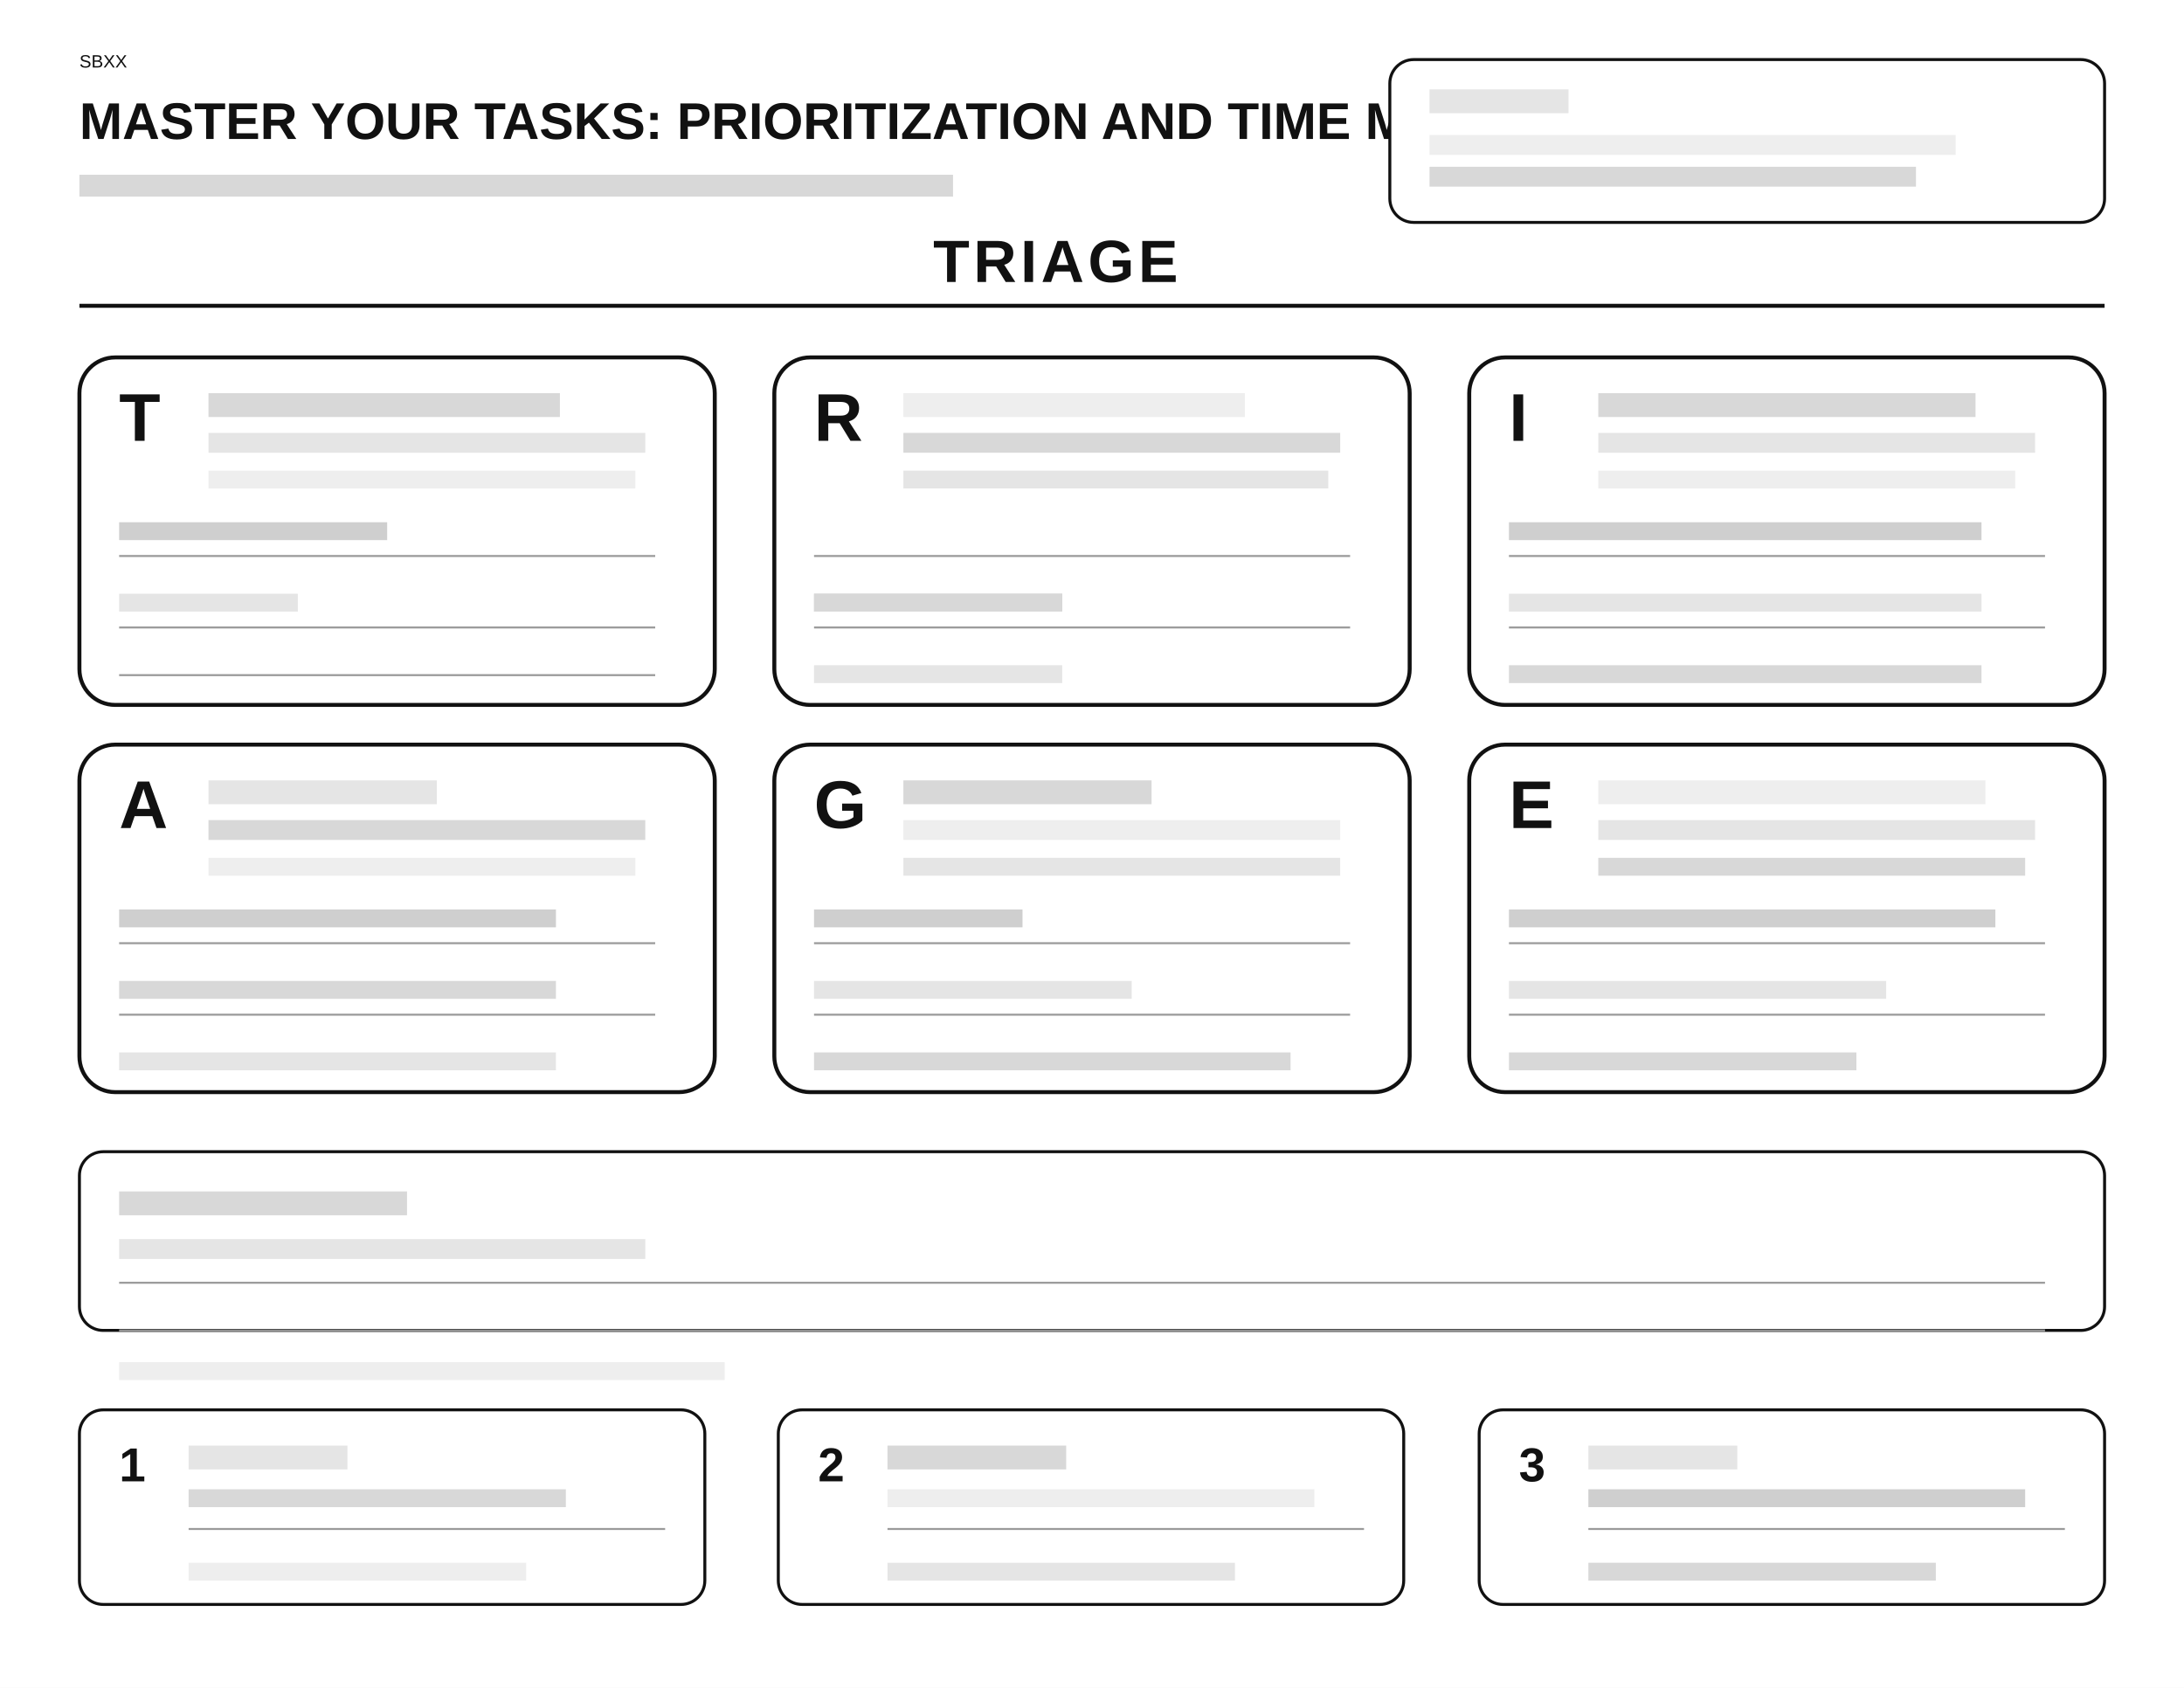
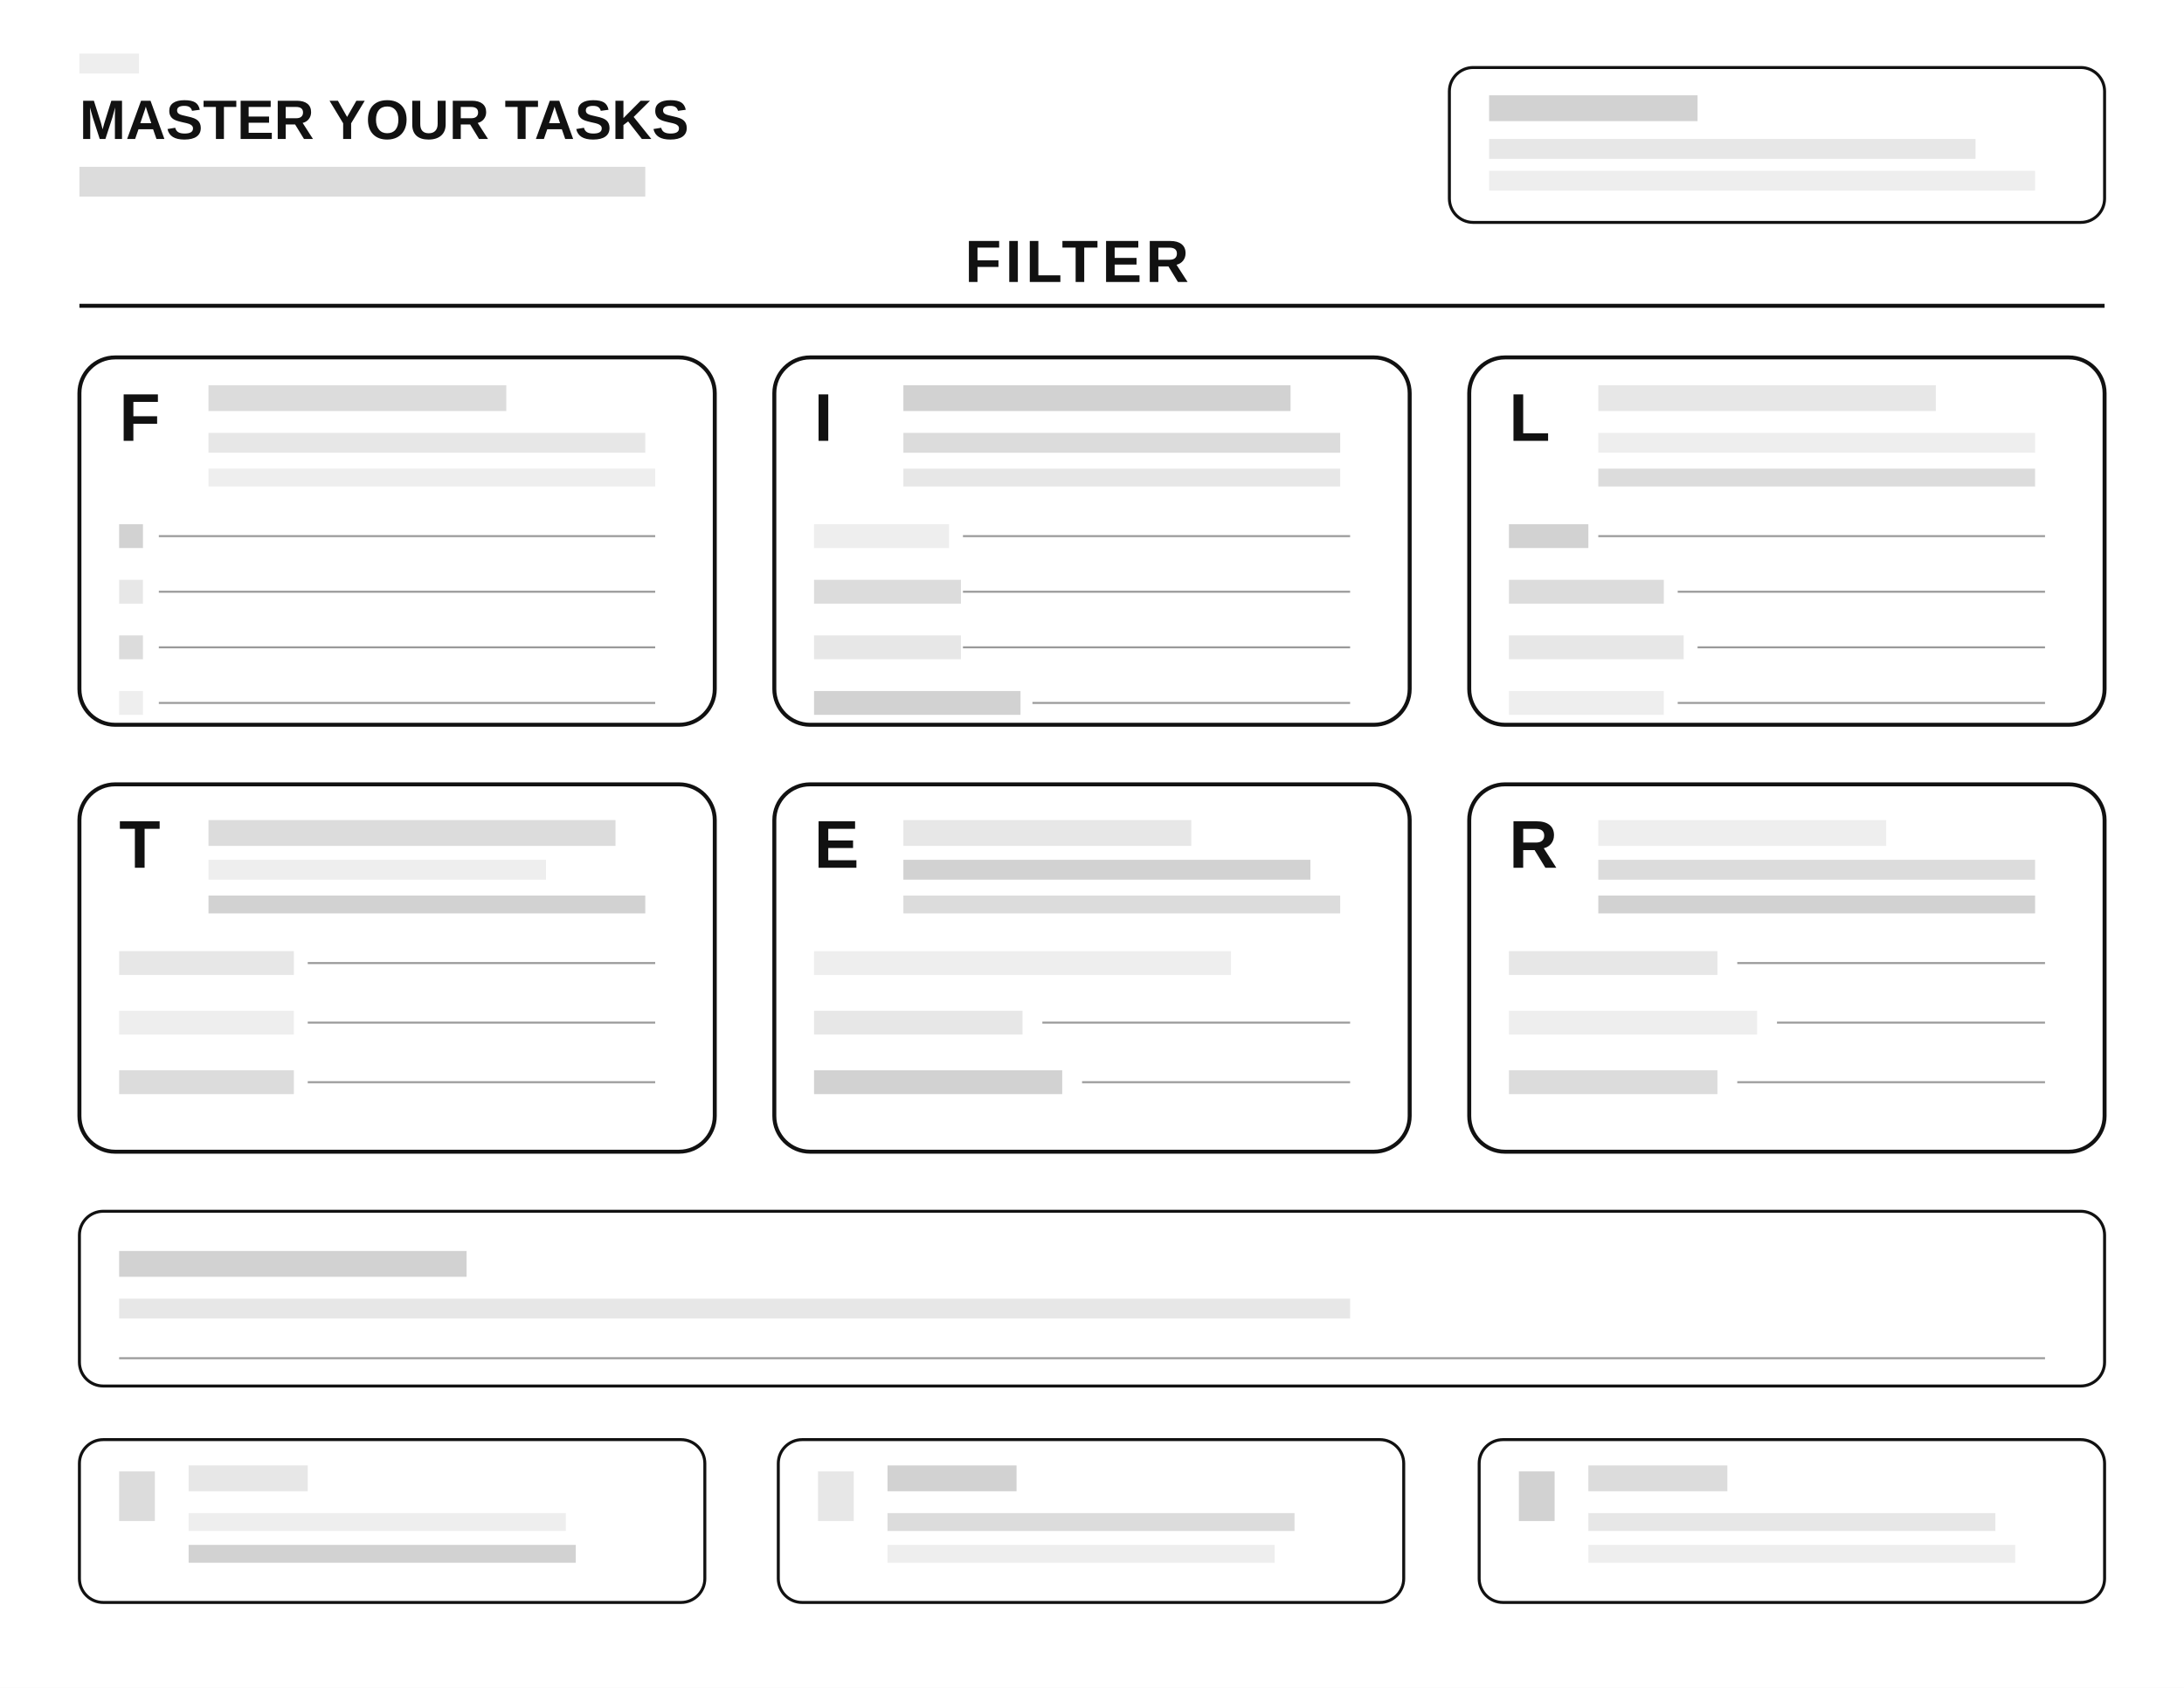
<svg xmlns="http://www.w3.org/2000/svg" width="1100" height="850" viewBox="0 0 1100 850" role="img" aria-labelledby="title desc">
  <defs>
    <style>
      .bg { fill: #ffffff; }
      .line { stroke: #111111; stroke-width: 2; fill: none; }
      .soft { stroke: #777777; stroke-width: 1.2; fill: none; }
      .box { fill: #ffffff; stroke: #111111; stroke-width: 2; rx: 18; ry: 18; }
      .mini { fill: #ffffff; stroke: #111111; stroke-width: 1.5; rx: 12; ry: 12; }
-       .title { font-family: Arial, Helvetica, sans-serif; font-size: 26px; font-weight: 700; fill: #111111; }
+       .title { font-family: Arial, Helvetica, sans-serif; font-size: 28px; font-weight: 700; fill: #111111; }
      .verb { font-family: Arial, Helvetica, sans-serif; font-size: 30px; font-weight: 700; fill: #111111; letter-spacing: 2px; }
      .letter { font-family: Arial, Helvetica, sans-serif; font-size: 34px; font-weight: 700; fill: #111111; }
-       .num { font-family: Arial, Helvetica, sans-serif; font-size: 24px; font-weight: 700; fill: #111111; }
+       .mask1 { fill: #e7e7e7; }
+       .mask2 { fill: #dcdcdc; }
+       .mask3 { fill: #eeeeee; }
+       .mask4 { fill: #d2d2d2; }
      .fillline { stroke: #9a9a9a; stroke-width: 1; }
-       .mask1 { fill: #e5e5e5; }
-       .mask2 { fill: #d8d8d8; }
-       .mask3 { fill: #eeeeee; }
-       .mask4 { fill: #cfcfcf; }
    </style>
  </defs>
  <rect class="bg" x="0" y="0" width="1100" height="850" />
-   <text x="40" y="34" font-family="Arial, Helvetica, sans-serif" font-size="9px" fill="#111111">SBXX</text>
-   <text class="title" x="40" y="70">MASTER YOUR TASKS: PRIORITIZATION AND TIME MANAGEMENT</text>
-   <rect class="mask2" x="40" y="88" width="440" height="11" />
-   <rect class="mini" x="700" y="30" width="360" height="82" />
-   <rect class="mask1" x="720" y="45" width="70" height="12" />
-   <rect class="mask3" x="720" y="68" width="265" height="10" />
-   <rect class="mask2" x="720" y="84" width="245" height="10" />
-   <text class="verb" x="470" y="142">TRIAGE</text>
+   <rect class="mask3" x="40" y="27" width="30" height="10" />
+   <text class="title" x="40" y="70">MASTER YOUR TASKS</text>
+   <rect class="mask2" x="40" y="84" width="285" height="15" />
+   <rect class="mini" x="730" y="34" width="330" height="78" />
+   <rect class="mask4" x="750" y="48" width="105" height="13" />
+   <rect class="mask1" x="750" y="70" width="245" height="10" />
+   <rect class="mask3" x="750" y="86" width="275" height="10" />
+   <text class="verb" x="486" y="142">FILTER</text>
  <line class="line" x1="40" y1="154" x2="1060" y2="154" />
-   <rect class="box" x="40" y="180" width="320" height="175" />
-   <text class="letter" x="60" y="222">T</text>
-   <rect class="mask2" x="105" y="198" width="177" height="12" />
+   <rect class="box" x="40" y="180" width="320" height="185" />
+   <text class="letter" x="60" y="222">F</text>
+   <rect class="mask2" x="105" y="194" width="150" height="13" />
  <rect class="mask1" x="105" y="218" width="220" height="10" />
-   <rect class="mask3" x="105" y="237" width="215" height="9" />
-   <rect class="mask4" x="60" y="263" width="135" height="9" />
-   <line class="fillline" x1="60" y1="280" x2="330" y2="280" />
-   <rect class="mask1" x="60" y="299" width="90" height="9" />
-   <line class="fillline" x1="60" y1="316" x2="330" y2="316" />
-   <line class="fillline" x1="60" y1="340" x2="330" y2="340" />
-   <rect class="box" x="390" y="180" width="320" height="175" />
-   <text class="letter" x="410" y="222">R</text>
-   <rect class="mask3" x="455" y="198" width="172" height="12" />
+   <rect class="mask3" x="105" y="236" width="225" height="9" />
+   <rect class="mask4" x="60" y="264" width="12" height="12" />
+   <line class="fillline" x1="80" y1="270" x2="330" y2="270" />
+   <rect class="mask1" x="60" y="292" width="12" height="12" />
+   <line class="fillline" x1="80" y1="298" x2="330" y2="298" />
+   <rect class="mask2" x="60" y="320" width="12" height="12" />
+   <line class="fillline" x1="80" y1="326" x2="330" y2="326" />
+   <rect class="mask3" x="60" y="348" width="12" height="12" />
+   <line class="fillline" x1="80" y1="354" x2="330" y2="354" />
+   <rect class="box" x="390" y="180" width="320" height="185" />
+   <text class="letter" x="410" y="222">I</text>
+   <rect class="mask4" x="455" y="194" width="195" height="13" />
  <rect class="mask2" x="455" y="218" width="220" height="10" />
-   <rect class="mask1" x="455" y="237" width="214" height="9" />
-   <rect class="mask4" x="410" y="299" width="125" height="9" />
-   <line class="fillline" x1="410" y1="280" x2="680" y2="280" />
-   <rect class="mask2" x="410" y="299" width="125" height="9" />
-   <line class="fillline" x1="410" y1="316" x2="680" y2="316" />
-   <rect class="mask1" x="410" y="335" width="125" height="9" />
-   <rect class="box" x="740" y="180" width="320" height="175" />
-   <text class="letter" x="760" y="222">I</text>
-   <rect class="mask2" x="805" y="198" width="190" height="12" />
-   <rect class="mask1" x="805" y="218" width="220" height="10" />
-   <rect class="mask3" x="805" y="237" width="210" height="9" />
-   <rect class="mask4" x="760" y="263" width="238" height="9" />
-   <line class="fillline" x1="760" y1="280" x2="1030" y2="280" />
-   <rect class="mask1" x="760" y="299" width="238" height="9" />
-   <line class="fillline" x1="760" y1="316" x2="1030" y2="316" />
-   <rect class="mask2" x="760" y="335" width="238" height="9" />
-   <rect class="box" x="40" y="375" width="320" height="175" />
-   <text class="letter" x="60" y="417">A</text>
-   <rect class="mask1" x="105" y="393" width="115" height="12" />
-   <rect class="mask2" x="105" y="413" width="220" height="10" />
-   <rect class="mask3" x="105" y="432" width="215" height="9" />
-   <rect class="mask4" x="60" y="458" width="220" height="9" />
-   <line class="fillline" x1="60" y1="475" x2="330" y2="475" />
-   <rect class="mask2" x="60" y="494" width="220" height="9" />
-   <line class="fillline" x1="60" y1="511" x2="330" y2="511" />
-   <rect class="mask1" x="60" y="530" width="220" height="9" />
-   <rect class="box" x="390" y="375" width="320" height="175" />
-   <text class="letter" x="410" y="417">G</text>
-   <rect class="mask2" x="455" y="393" width="125" height="12" />
-   <rect class="mask3" x="455" y="413" width="220" height="10" />
-   <rect class="mask1" x="455" y="432" width="220" height="9" />
-   <rect class="mask4" x="410" y="458" width="105" height="9" />
-   <line class="fillline" x1="410" y1="475" x2="680" y2="475" />
-   <rect class="mask1" x="410" y="494" width="160" height="9" />
-   <line class="fillline" x1="410" y1="511" x2="680" y2="511" />
-   <rect class="mask2" x="410" y="530" width="240" height="9" />
-   <rect class="box" x="740" y="375" width="320" height="175" />
-   <text class="letter" x="760" y="417">E</text>
-   <rect class="mask3" x="805" y="393" width="195" height="12" />
-   <rect class="mask1" x="805" y="413" width="220" height="10" />
-   <rect class="mask2" x="805" y="432" width="215" height="9" />
-   <rect class="mask4" x="760" y="458" width="245" height="9" />
-   <line class="fillline" x1="760" y1="475" x2="1030" y2="475" />
-   <rect class="mask1" x="760" y="494" width="190" height="9" />
-   <line class="fillline" x1="760" y1="511" x2="1030" y2="511" />
-   <rect class="mask2" x="760" y="530" width="175" height="9" />
-   <rect class="mini" x="40" y="580" width="1020" height="90" />
-   <rect class="mask2" x="60" y="600" width="145" height="12" />
-   <rect class="mask1" x="60" y="624" width="265" height="10" />
-   <line class="fillline" x1="60" y1="646" x2="1030" y2="646" />
-   <line class="fillline" x1="60" y1="670" x2="1030" y2="670" />
-   <rect class="mask3" x="60" y="686" width="305" height="9" />
-   <rect class="mini" x="40" y="710" width="315" height="98" />
-   <text class="num" x="60" y="746">1</text>
-   <rect class="mask1" x="95" y="728" width="80" height="12" />
-   <rect class="mask2" x="95" y="750" width="190" height="9" />
-   <line class="fillline" x1="95" y1="770" x2="335" y2="770" />
-   <rect class="mask3" x="95" y="787" width="170" height="9" />
-   <rect class="mini" x="392" y="710" width="315" height="98" />
-   <text class="num" x="412" y="746">2</text>
-   <rect class="mask2" x="447" y="728" width="90" height="12" />
-   <rect class="mask3" x="447" y="750" width="215" height="9" />
-   <line class="fillline" x1="447" y1="770" x2="687" y2="770" />
-   <rect class="mask1" x="447" y="787" width="175" height="9" />
-   <rect class="mini" x="745" y="710" width="315" height="98" />
-   <text class="num" x="765" y="746">3</text>
-   <rect class="mask1" x="800" y="728" width="75" height="12" />
-   <rect class="mask4" x="800" y="750" width="220" height="9" />
-   <line class="fillline" x1="800" y1="770" x2="1040" y2="770" />
-   <rect class="mask2" x="800" y="787" width="175" height="9" />
+   <rect class="mask1" x="455" y="236" width="220" height="9" />
+   <rect class="mask3" x="410" y="264" width="68" height="12" />
+   <line class="fillline" x1="485" y1="270" x2="680" y2="270" />
+   <rect class="mask2" x="410" y="292" width="74" height="12" />
+   <line class="fillline" x1="485" y1="298" x2="680" y2="298" />
+   <rect class="mask1" x="410" y="320" width="74" height="12" />
+   <line class="fillline" x1="485" y1="326" x2="680" y2="326" />
+   <rect class="mask4" x="410" y="348" width="104" height="12" />
+   <line class="fillline" x1="520" y1="354" x2="680" y2="354" />
+   <rect class="box" x="740" y="180" width="320" height="185" />
+   <text class="letter" x="760" y="222">L</text>
+   <rect class="mask1" x="805" y="194" width="170" height="13" />
+   <rect class="mask3" x="805" y="218" width="220" height="10" />
+   <rect class="mask2" x="805" y="236" width="220" height="9" />
+   <rect class="mask4" x="760" y="264" width="40" height="12" />
+   <line class="fillline" x1="805" y1="270" x2="1030" y2="270" />
+   <rect class="mask2" x="760" y="292" width="78" height="12" />
+   <line class="fillline" x1="845" y1="298" x2="1030" y2="298" />
+   <rect class="mask1" x="760" y="320" width="88" height="12" />
+   <line class="fillline" x1="855" y1="326" x2="1030" y2="326" />
+   <rect class="mask3" x="760" y="348" width="78" height="12" />
+   <line class="fillline" x1="845" y1="354" x2="1030" y2="354" />
+   <rect class="box" x="40" y="395" width="320" height="185" />
+   <text class="letter" x="60" y="437">T</text>
+   <rect class="mask2" x="105" y="413" width="205" height="13" />
+   <rect class="mask3" x="105" y="433" width="170" height="10" />
+   <rect class="mask4" x="105" y="451" width="220" height="9" />
+   <rect class="mask1" x="60" y="479" width="88" height="12" />
+   <line class="fillline" x1="155" y1="485" x2="330" y2="485" />
+   <rect class="mask3" x="60" y="509" width="88" height="12" />
+   <line class="fillline" x1="155" y1="515" x2="330" y2="515" />
+   <rect class="mask2" x="60" y="539" width="88" height="12" />
+   <line class="fillline" x1="155" y1="545" x2="330" y2="545" />
+   <rect class="box" x="390" y="395" width="320" height="185" />
+   <text class="letter" x="410" y="437">E</text>
+   <rect class="mask1" x="455" y="413" width="145" height="13" />
+   <rect class="mask4" x="455" y="433" width="205" height="10" />
+   <rect class="mask2" x="455" y="451" width="220" height="9" />
+   <rect class="mask3" x="410" y="479" width="210" height="12" />
+   <rect class="mask1" x="410" y="509" width="105" height="12" />
+   <line class="fillline" x1="525" y1="515" x2="680" y2="515" />
+   <rect class="mask4" x="410" y="539" width="125" height="12" />
+   <line class="fillline" x1="545" y1="545" x2="680" y2="545" />
+   <rect class="box" x="740" y="395" width="320" height="185" />
+   <text class="letter" x="760" y="437">R</text>
+   <rect class="mask3" x="805" y="413" width="145" height="13" />
+   <rect class="mask2" x="805" y="433" width="220" height="10" />
+   <rect class="mask4" x="805" y="451" width="220" height="9" />
+   <rect class="mask1" x="760" y="479" width="105" height="12" />
+   <line class="fillline" x1="875" y1="485" x2="1030" y2="485" />
+   <rect class="mask3" x="760" y="509" width="125" height="12" />
+   <line class="fillline" x1="895" y1="515" x2="1030" y2="515" />
+   <rect class="mask2" x="760" y="539" width="105" height="12" />
+   <line class="fillline" x1="875" y1="545" x2="1030" y2="545" />
+   <rect class="mini" x="40" y="610" width="1020" height="88" />
+   <rect class="mask4" x="60" y="630" width="175" height="13" />
+   <rect class="mask1" x="60" y="654" width="620" height="10" />
+   <line class="fillline" x1="60" y1="684" x2="1030" y2="684" />
+   <rect class="mini" x="40" y="725" width="315" height="82" />
+   <rect class="mask2" x="60" y="741" width="18" height="25" />
+   <rect class="mask1" x="95" y="738" width="60" height="13" />
+   <rect class="mask3" x="95" y="762" width="190" height="9" />
+   <rect class="mask4" x="95" y="778" width="195" height="9" />
+   <rect class="mini" x="392" y="725" width="315" height="82" />
+   <rect class="mask1" x="412" y="741" width="18" height="25" />
+   <rect class="mask4" x="447" y="738" width="65" height="13" />
+   <rect class="mask2" x="447" y="762" width="205" height="9" />
+   <rect class="mask3" x="447" y="778" width="195" height="9" />
+   <rect class="mini" x="745" y="725" width="315" height="82" />
+   <rect class="mask4" x="765" y="741" width="18" height="25" />
+   <rect class="mask2" x="800" y="738" width="70" height="13" />
+   <rect class="mask1" x="800" y="762" width="205" height="9" />
+   <rect class="mask3" x="800" y="778" width="215" height="9" />
</svg>
